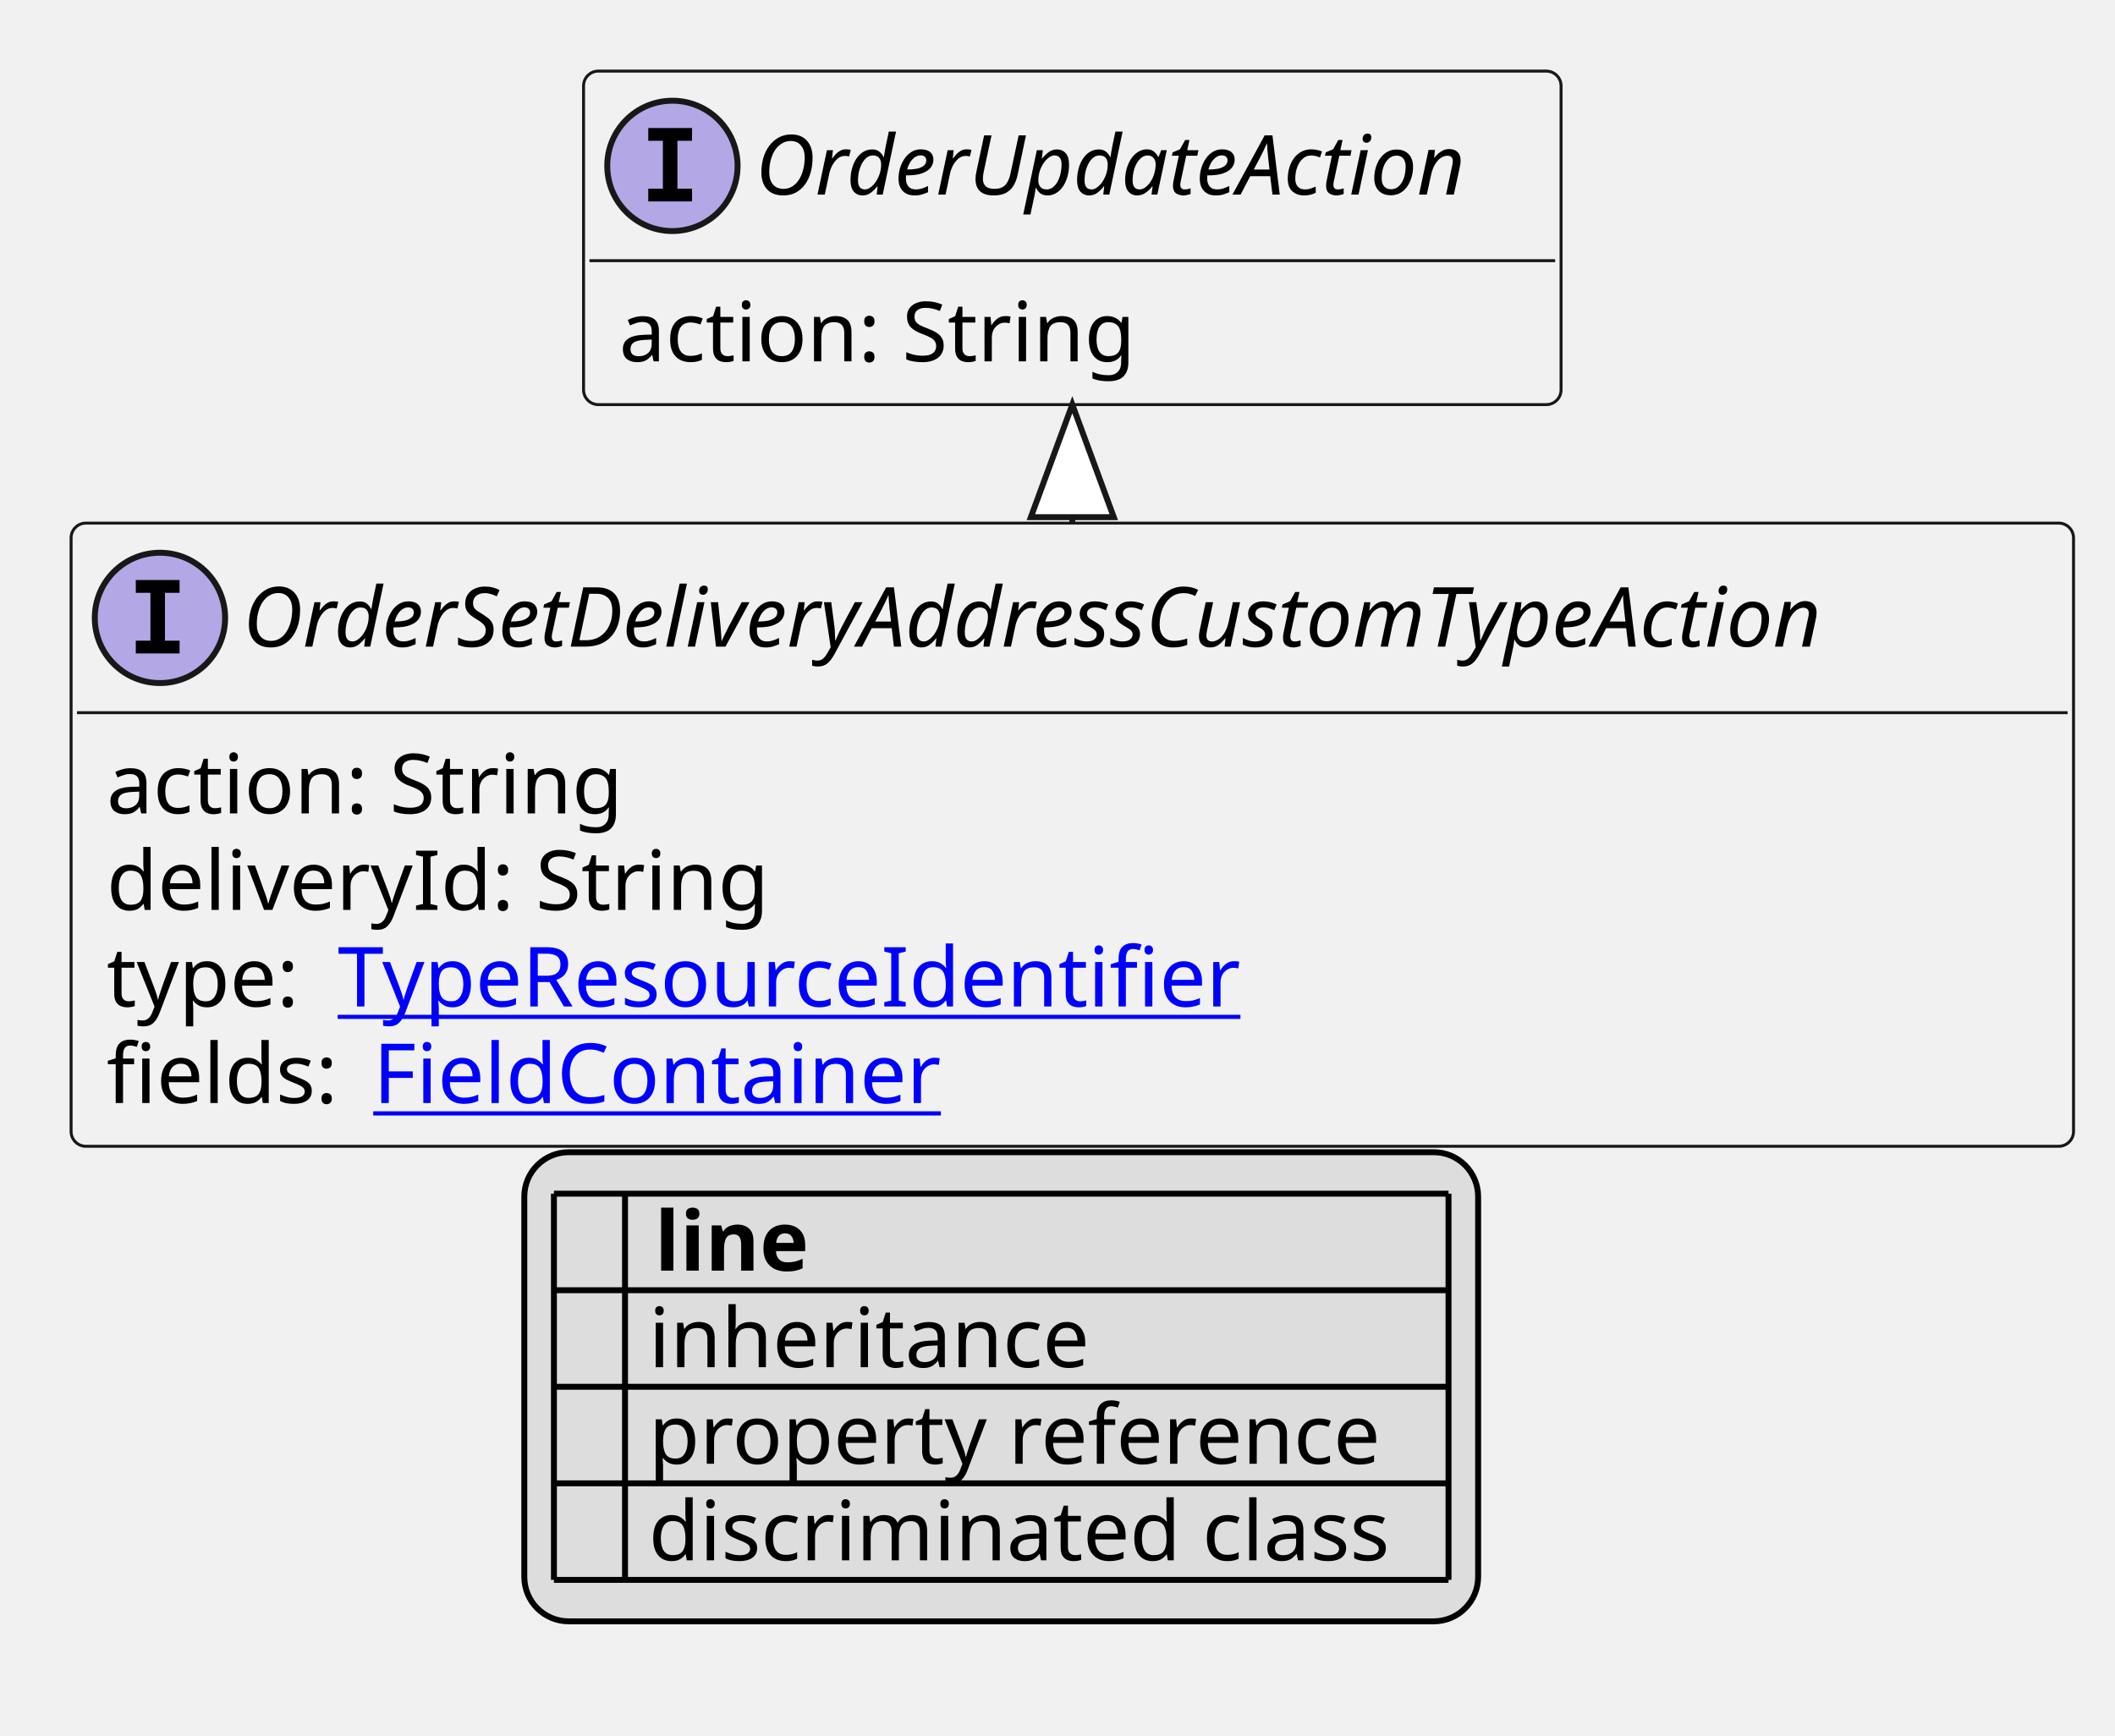
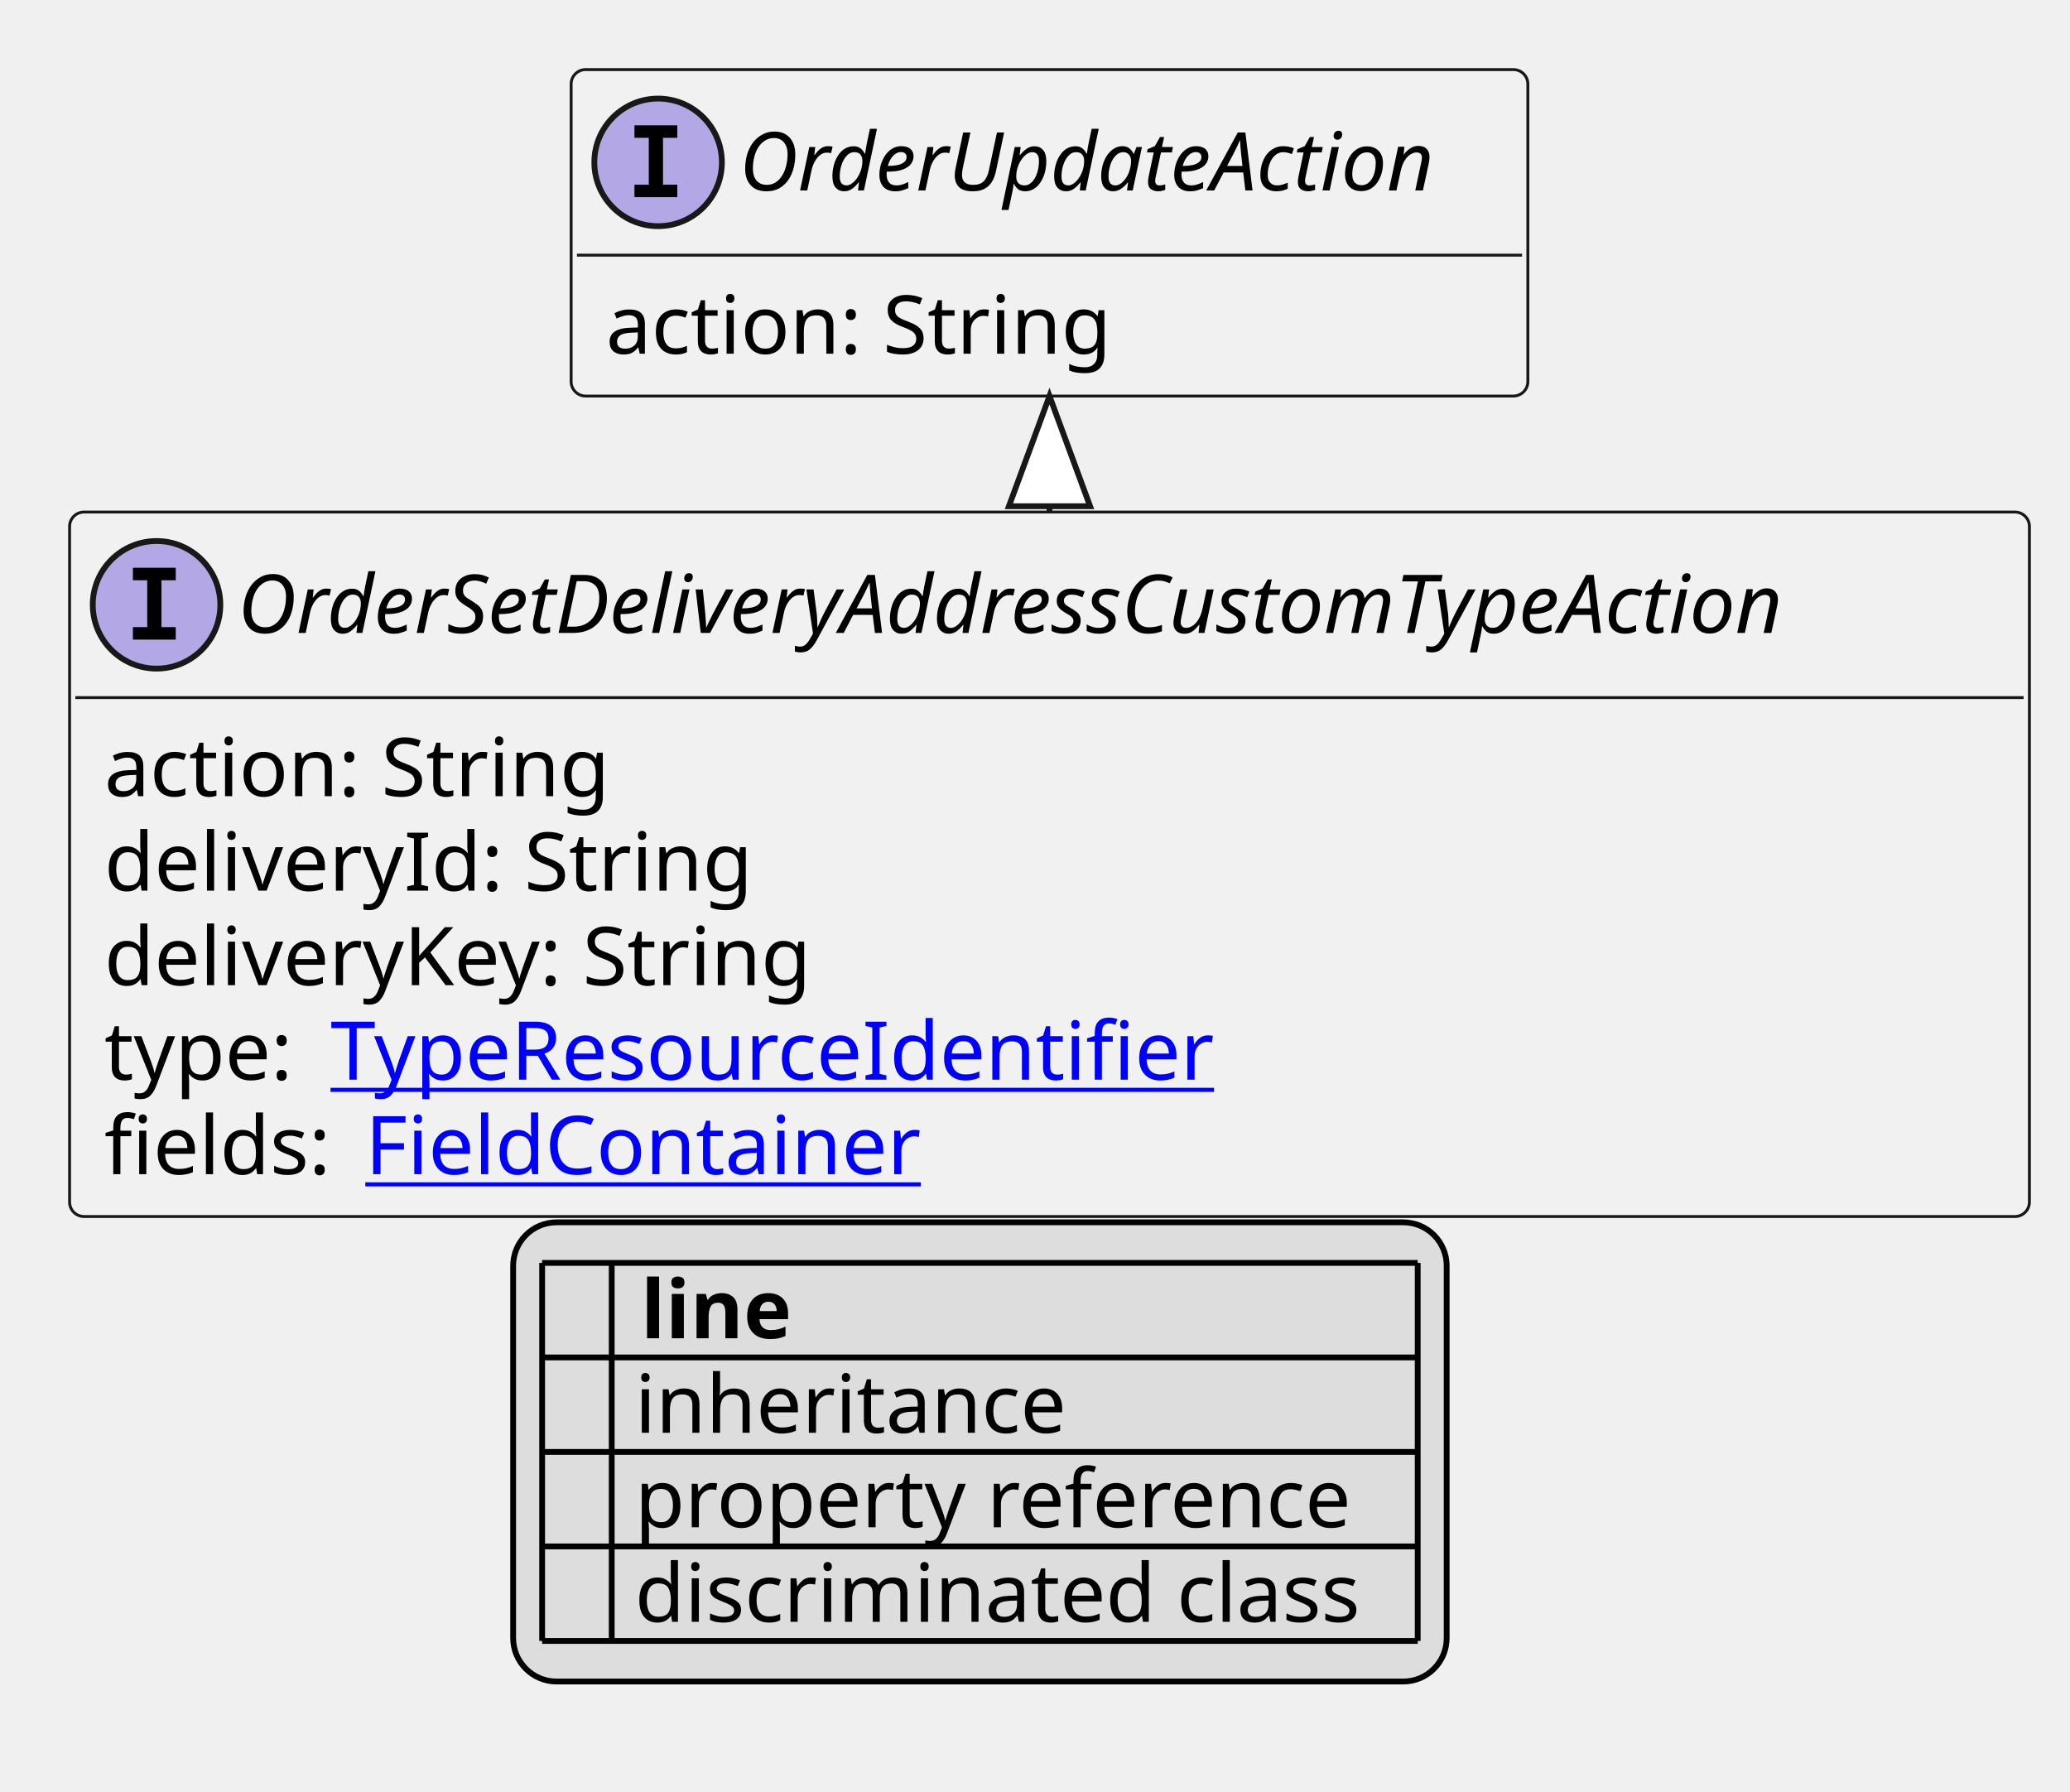
- <svg xmlns="http://www.w3.org/2000/svg" xmlns:xlink="http://www.w3.org/1999/xlink" contentStyleType="text/css" height="293px" preserveAspectRatio="none" style="width:357px;height:293px;background:#FFFFFF;" version="1.1" viewBox="0 0 357 293" width="357px" zoomAndPan="magnify">
+ <svg xmlns="http://www.w3.org/2000/svg" xmlns:xlink="http://www.w3.org/1999/xlink" contentStyleType="text/css" height="309px" preserveAspectRatio="none" style="width:357px;height:309px;background:#FFFFFF;" version="1.1" viewBox="0 0 357 309" width="357px" zoomAndPan="magnify">
  <defs>
-     <filter height="1" id="b1oiw5hl7ux2cg0" width="1" x="0" y="0">
+     <filter height="1" id="b1i6s6k7ppzzq30" width="1" x="0" y="0">
      <feFlood flood-color="#000000" result="flood" />
      <feComposite in="SourceGraphic" in2="flood" operator="over" />
    </filter>
-     <filter height="1" id="b1oiw5hl7ux2cg1" width="1" x="0" y="0">
+     <filter height="1" id="b1i6s6k7ppzzq31" width="1" x="0" y="0">
      <feFlood flood-color="#008000" result="flood" />
      <feComposite in="SourceGraphic" in2="flood" operator="over" />
    </filter>
-     <filter height="1" id="b1oiw5hl7ux2cg2" width="1" x="0" y="0">
+     <filter height="1" id="b1i6s6k7ppzzq32" width="1" x="0" y="0">
      <feFlood flood-color="#0000FF" result="flood" />
      <feComposite in="SourceGraphic" in2="flood" operator="over" />
    </filter>
  </defs>
  <g>
    <a href="OrderSetDeliveryAddressCustomTypeAction.svg" target="_top" title="OrderSetDeliveryAddressCustomTypeAction.svg" xlink:actuate="onRequest" xlink:href="OrderSetDeliveryAddressCustomTypeAction.svg" xlink:show="new" xlink:title="OrderSetDeliveryAddressCustomTypeAction.svg" xlink:type="simple">
      <g id="elem_OrderSetDeliveryAddressCustomTypeAction">
-         <rect codeLine="10" fill="#F1F1F1" height="105.188" id="OrderSetDeliveryAddressCustomTypeAction" rx="2.5" ry="2.5" style="stroke:#181818;stroke-width:0.5;" width="338" x="12" y="88.297" />
+         <rect codeLine="10" fill="#F1F1F1" height="121.484" id="OrderSetDeliveryAddressCustomTypeAction" rx="2.5" ry="2.5" style="stroke:#181818;stroke-width:0.5;" width="338" x="12" y="88.297" />
        <ellipse cx="27" cy="104.297" fill="#B4A7E5" rx="11" ry="11" style="stroke:#181818;stroke-width:1.0;" />
        <path d="M22.922,100.062 L22.922,97.906 L30.312,97.906 L30.312,100.062 L27.844,100.062 L27.844,108.141 L30.312,108.141 L30.312,110.297 L22.922,110.297 L22.922,108.141 L25.391,108.141 L25.391,100.062 L22.922,100.062 Z " fill="#000000" />
        <text fill="#000000" font-family="sans-serif" font-size="14" font-style="italic" lengthAdjust="spacing" textLength="306" x="41" y="109.144">OrderSetDeliveryAddressCustomTypeAction</text>
        <line style="stroke:#181818;stroke-width:0.5;" x1="13" x2="349" y1="120.297" y2="120.297" />
        <text fill="#000000" font-family="sans-serif" font-size="14" lengthAdjust="spacing" textLength="91" x="18" y="137.292">action: String</text>
        <text fill="#000000" font-family="sans-serif" font-size="14" lengthAdjust="spacing" textLength="113" x="18" y="153.589">deliveryId: String</text>
-         <text fill="#000000" font-family="sans-serif" font-size="14" lengthAdjust="spacing" textLength="35" x="18" y="169.886">type:</text>
+         <text fill="#000000" font-family="sans-serif" font-size="14" lengthAdjust="spacing" textLength="126" x="18" y="169.886">deliveryKey: String</text>
+         <text fill="#000000" font-family="sans-serif" font-size="14" lengthAdjust="spacing" textLength="35" x="18" y="186.183">type:</text>
        <a href="TypeResourceIdentifier.svg" target="_top" title="TypeResourceIdentifier.svg" xlink:actuate="onRequest" xlink:href="TypeResourceIdentifier.svg" xlink:show="new" xlink:title="TypeResourceIdentifier.svg" xlink:type="simple">
-           <text fill="#0000FF" font-family="sans-serif" font-size="14" lengthAdjust="spacing" text-decoration="underline" textLength="160" x="57" y="169.886">TypeResourceIdentifier</text>
+           <text fill="#0000FF" font-family="sans-serif" font-size="14" lengthAdjust="spacing" text-decoration="underline" textLength="160" x="57" y="186.183">TypeResourceIdentifier</text>
        </a>
-         <text fill="#000000" font-family="sans-serif" font-size="14" lengthAdjust="spacing" textLength="41" x="18" y="186.183">fields:</text>
+         <text fill="#000000" font-family="sans-serif" font-size="14" lengthAdjust="spacing" textLength="41" x="18" y="202.48">fields:</text>
        <a href="FieldContainer.svg" target="_top" title="FieldContainer.svg" xlink:actuate="onRequest" xlink:href="FieldContainer.svg" xlink:show="new" xlink:title="FieldContainer.svg" xlink:type="simple">
-           <text fill="#0000FF" font-family="sans-serif" font-size="14" lengthAdjust="spacing" text-decoration="underline" textLength="99" x="63" y="186.183">FieldContainer</text>
+           <text fill="#0000FF" font-family="sans-serif" font-size="14" lengthAdjust="spacing" text-decoration="underline" textLength="99" x="63" y="202.48">FieldContainer</text>
        </a>
      </g>
    </a>
    <a href="OrderUpdateAction.svg" target="_top" title="OrderUpdateAction.svg" xlink:actuate="onRequest" xlink:href="OrderUpdateAction.svg" xlink:show="new" xlink:title="OrderUpdateAction.svg" xlink:type="simple">
      <g id="elem_OrderUpdateAction">
-         <rect codeLine="16" fill="#F1F1F1" height="56.297" id="OrderUpdateAction" rx="2.5" ry="2.5" style="stroke:#181818;stroke-width:0.5;" width="165" x="98.5" y="12" />
+         <rect codeLine="17" fill="#F1F1F1" height="56.297" id="OrderUpdateAction" rx="2.5" ry="2.5" style="stroke:#181818;stroke-width:0.5;" width="165" x="98.5" y="12" />
        <ellipse cx="113.5" cy="28" fill="#B4A7E5" rx="11" ry="11" style="stroke:#181818;stroke-width:1.0;" />
        <path d="M109.422,23.766 L109.422,21.609 L116.812,21.609 L116.812,23.766 L114.344,23.766 L114.344,31.844 L116.812,31.844 L116.812,34 L109.422,34 L109.422,31.844 L111.891,31.844 L111.891,23.766 L109.422,23.766 Z " fill="#000000" />
        <text fill="#000000" font-family="sans-serif" font-size="14" font-style="italic" lengthAdjust="spacing" textLength="133" x="127.5" y="32.847">OrderUpdateAction</text>
        <line style="stroke:#181818;stroke-width:0.5;" x1="99.5" x2="262.5" y1="44" y2="44" />
        <text fill="#000000" font-family="sans-serif" font-size="14" lengthAdjust="spacing" textLength="91" x="104.5" y="60.995">action: String</text>
      </g>
    </a>
    <line style="stroke:#181818;stroke-width:1.0;" x1="181" x2="181" y1="68.297" y2="88.297" />
    <polygon fill="#FFFFFF" points="181,68.297,174,87.297,188,87.297,181,68.297" style="stroke:#181818;stroke-width:1.0;" />
-     <rect fill="#DDDDDD" height="79.188" id="_legend" rx="7.5" ry="7.5" style="stroke:#000000;stroke-width:1.0;" width="161" x="88.5" y="194.484" />
-     <text fill="#000000" font-family="sans-serif" font-size="14" font-weight="bold" lengthAdjust="spacing" textLength="5" x="93.5" y="214.48"> </text>
-     <text fill="#000000" font-family="sans-serif" font-size="14" font-weight="bold" lengthAdjust="spacing" textLength="28" x="110.5" y="214.48">line</text>
-     <text fill="#000000" filter="url(#b1oiw5hl7ux2cg0)" font-family="sans-serif" font-size="14" lengthAdjust="spacing" textLength="12" x="93.5" y="230.776">   </text>
-     <text fill="#000000" font-family="sans-serif" font-size="14" lengthAdjust="spacing" textLength="77" x="109.5" y="230.776">inheritance</text>
-     <text fill="#000000" filter="url(#b1oiw5hl7ux2cg1)" font-family="sans-serif" font-size="14" lengthAdjust="spacing" textLength="12" x="93.5" y="247.073">   </text>
-     <text fill="#000000" font-family="sans-serif" font-size="14" lengthAdjust="spacing" textLength="129" x="109.5" y="247.073">property reference</text>
-     <text fill="#000000" filter="url(#b1oiw5hl7ux2cg2)" font-family="sans-serif" font-size="14" lengthAdjust="spacing" textLength="12" x="93.5" y="263.37">   </text>
-     <text fill="#000000" font-family="sans-serif" font-size="14" lengthAdjust="spacing" textLength="131" x="109.5" y="263.37">discriminated class</text>
-     <line style="stroke:#000000;stroke-width:1.0;" x1="93.5" x2="244.5" y1="201.484" y2="201.484" />
+     <rect fill="#DDDDDD" height="79.188" id="_legend" rx="7.5" ry="7.5" style="stroke:#000000;stroke-width:1.0;" width="161" x="88.5" y="210.781" />
+     <text fill="#000000" font-family="sans-serif" font-size="14" font-weight="bold" lengthAdjust="spacing" textLength="5" x="93.5" y="230.776"> </text>
+     <text fill="#000000" font-family="sans-serif" font-size="14" font-weight="bold" lengthAdjust="spacing" textLength="28" x="110.5" y="230.776">line</text>
+     <text fill="#000000" filter="url(#b1i6s6k7ppzzq30)" font-family="sans-serif" font-size="14" lengthAdjust="spacing" textLength="12" x="93.5" y="247.073">   </text>
+     <text fill="#000000" font-family="sans-serif" font-size="14" lengthAdjust="spacing" textLength="77" x="109.5" y="247.073">inheritance</text>
+     <text fill="#000000" filter="url(#b1i6s6k7ppzzq31)" font-family="sans-serif" font-size="14" lengthAdjust="spacing" textLength="12" x="93.5" y="263.37">   </text>
+     <text fill="#000000" font-family="sans-serif" font-size="14" lengthAdjust="spacing" textLength="129" x="109.5" y="263.37">property reference</text>
+     <text fill="#000000" filter="url(#b1i6s6k7ppzzq32)" font-family="sans-serif" font-size="14" lengthAdjust="spacing" textLength="12" x="93.5" y="279.667">   </text>
+     <text fill="#000000" font-family="sans-serif" font-size="14" lengthAdjust="spacing" textLength="131" x="109.5" y="279.667">discriminated class</text>
    <line style="stroke:#000000;stroke-width:1.0;" x1="93.5" x2="244.5" y1="217.781" y2="217.781" />
    <line style="stroke:#000000;stroke-width:1.0;" x1="93.5" x2="244.5" y1="234.078" y2="234.078" />
    <line style="stroke:#000000;stroke-width:1.0;" x1="93.5" x2="244.5" y1="250.375" y2="250.375" />
    <line style="stroke:#000000;stroke-width:1.0;" x1="93.5" x2="244.5" y1="266.672" y2="266.672" />
-     <line style="stroke:#000000;stroke-width:1.0;" x1="93.5" x2="93.5" y1="201.484" y2="266.672" />
-     <line style="stroke:#000000;stroke-width:1.0;" x1="105.5" x2="105.5" y1="201.484" y2="266.672" />
-     <line style="stroke:#000000;stroke-width:1.0;" x1="244.5" x2="244.5" y1="201.484" y2="266.672" />
+     <line style="stroke:#000000;stroke-width:1.0;" x1="93.5" x2="244.5" y1="282.969" y2="282.969" />
+     <line style="stroke:#000000;stroke-width:1.0;" x1="93.5" x2="93.5" y1="217.781" y2="282.969" />
+     <line style="stroke:#000000;stroke-width:1.0;" x1="105.5" x2="105.5" y1="217.781" y2="282.969" />
+     <line style="stroke:#000000;stroke-width:1.0;" x1="244.5" x2="244.5" y1="217.781" y2="282.969" />
  </g>
</svg>
